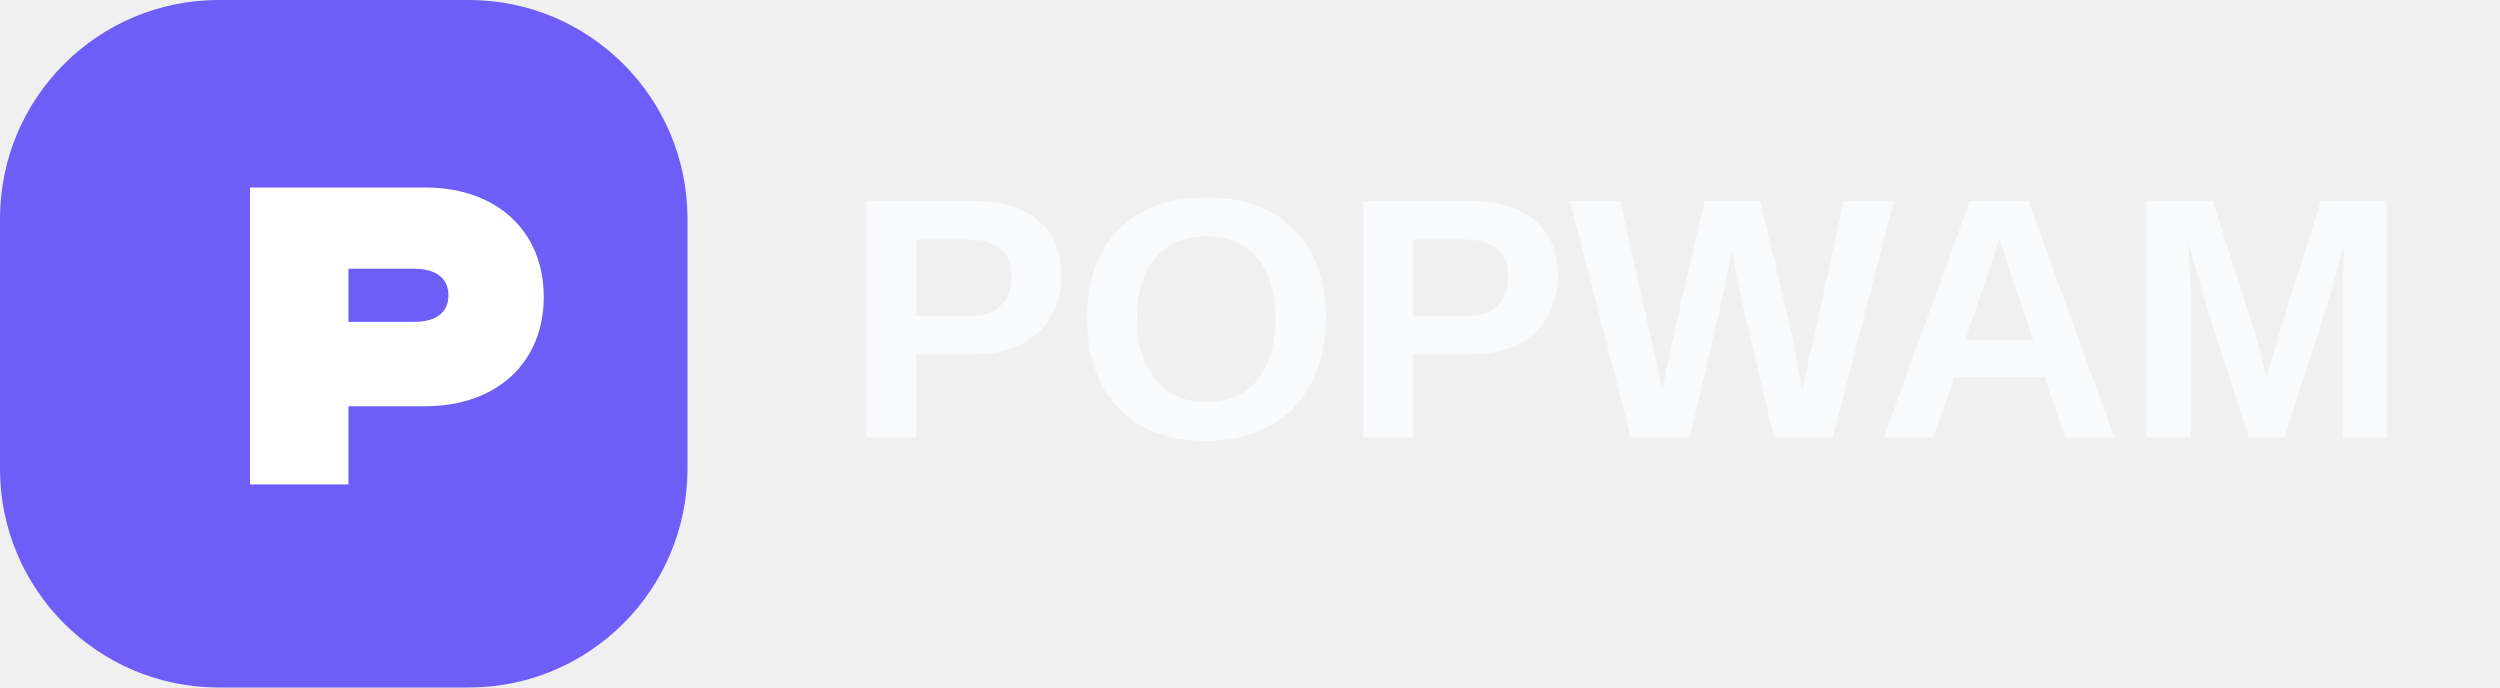
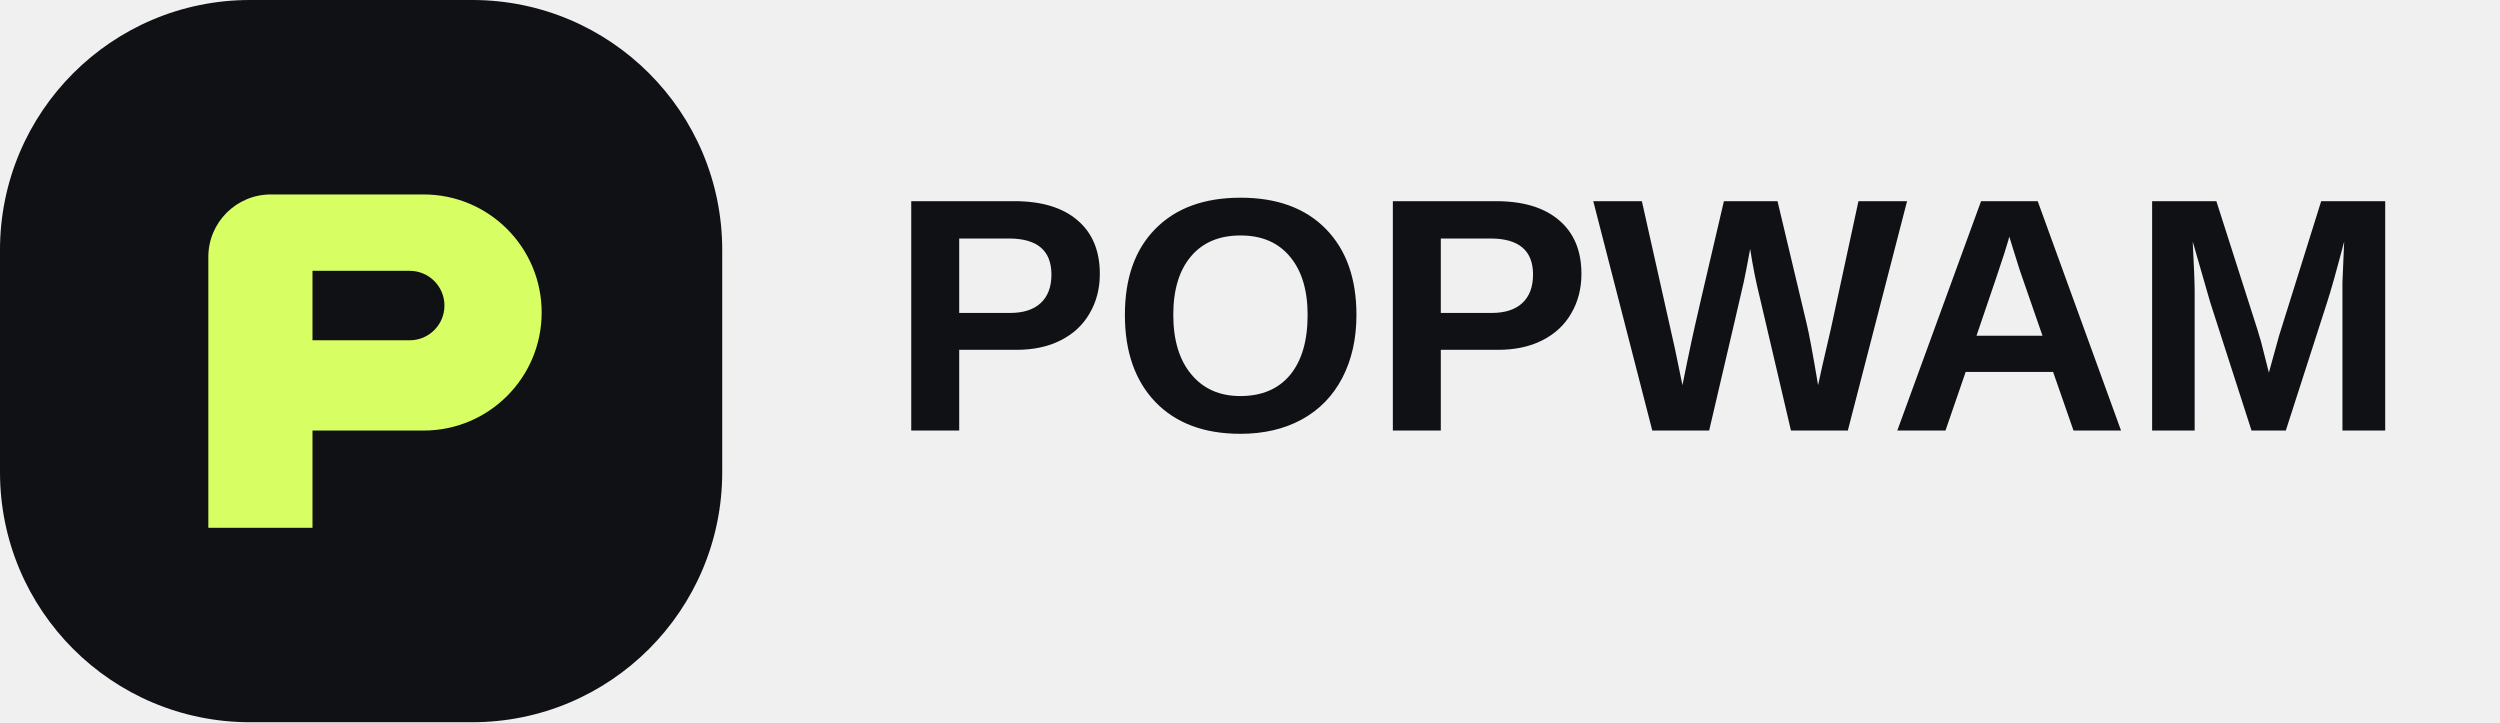
- <svg xmlns="http://www.w3.org/2000/svg" width="160" height="44" viewBox="0 0 160 44" fill="none">
-   <rect width="44" height="44" rx="14" fill="#6D5EF7" />
-   <path d="M16 31V12h11.2c4.6 0 7.6 2.8 7.6 7s-3 7-7.6 7h-4.9v5H16Zm6.3-10.4h4.2c1.4 0 2.2-.6 2.2-1.7s-.8-1.7-2.2-1.7h-4.2v3.4Z" fill="white" />
-   <text x="54" y="28" font-family="Arial, sans-serif" font-size="22" font-weight="800" fill="#F8FAFC">POPWAM</text>
+ <svg xmlns="http://www.w3.org/2000/svg" width="180" height="52" viewBox="0 0 180 52" fill="none">
+   <rect width="52" height="52" rx="18" fill="#0F1115" />
+   <path d="M15 18.5C15 16.015 17.015 14 19.5 14H30.5C35.194 14 39 17.806 39 22.5C39 27.194 35.194 31 30.5 31H22.5V38H15V18.5Z" fill="#D7FF64" />
+   <path d="M22.5 24.5H29.5C30.881 24.5 32 23.381 32 22C32 20.619 30.881 19.5 29.5 19.5H22.5V24.5Z" fill="#0F1115" />
+   <text x="64" y="31" font-family="Manrope, Arial, sans-serif" font-size="24" font-weight="800" fill="#0F1115">POPWAM</text>
</svg>
